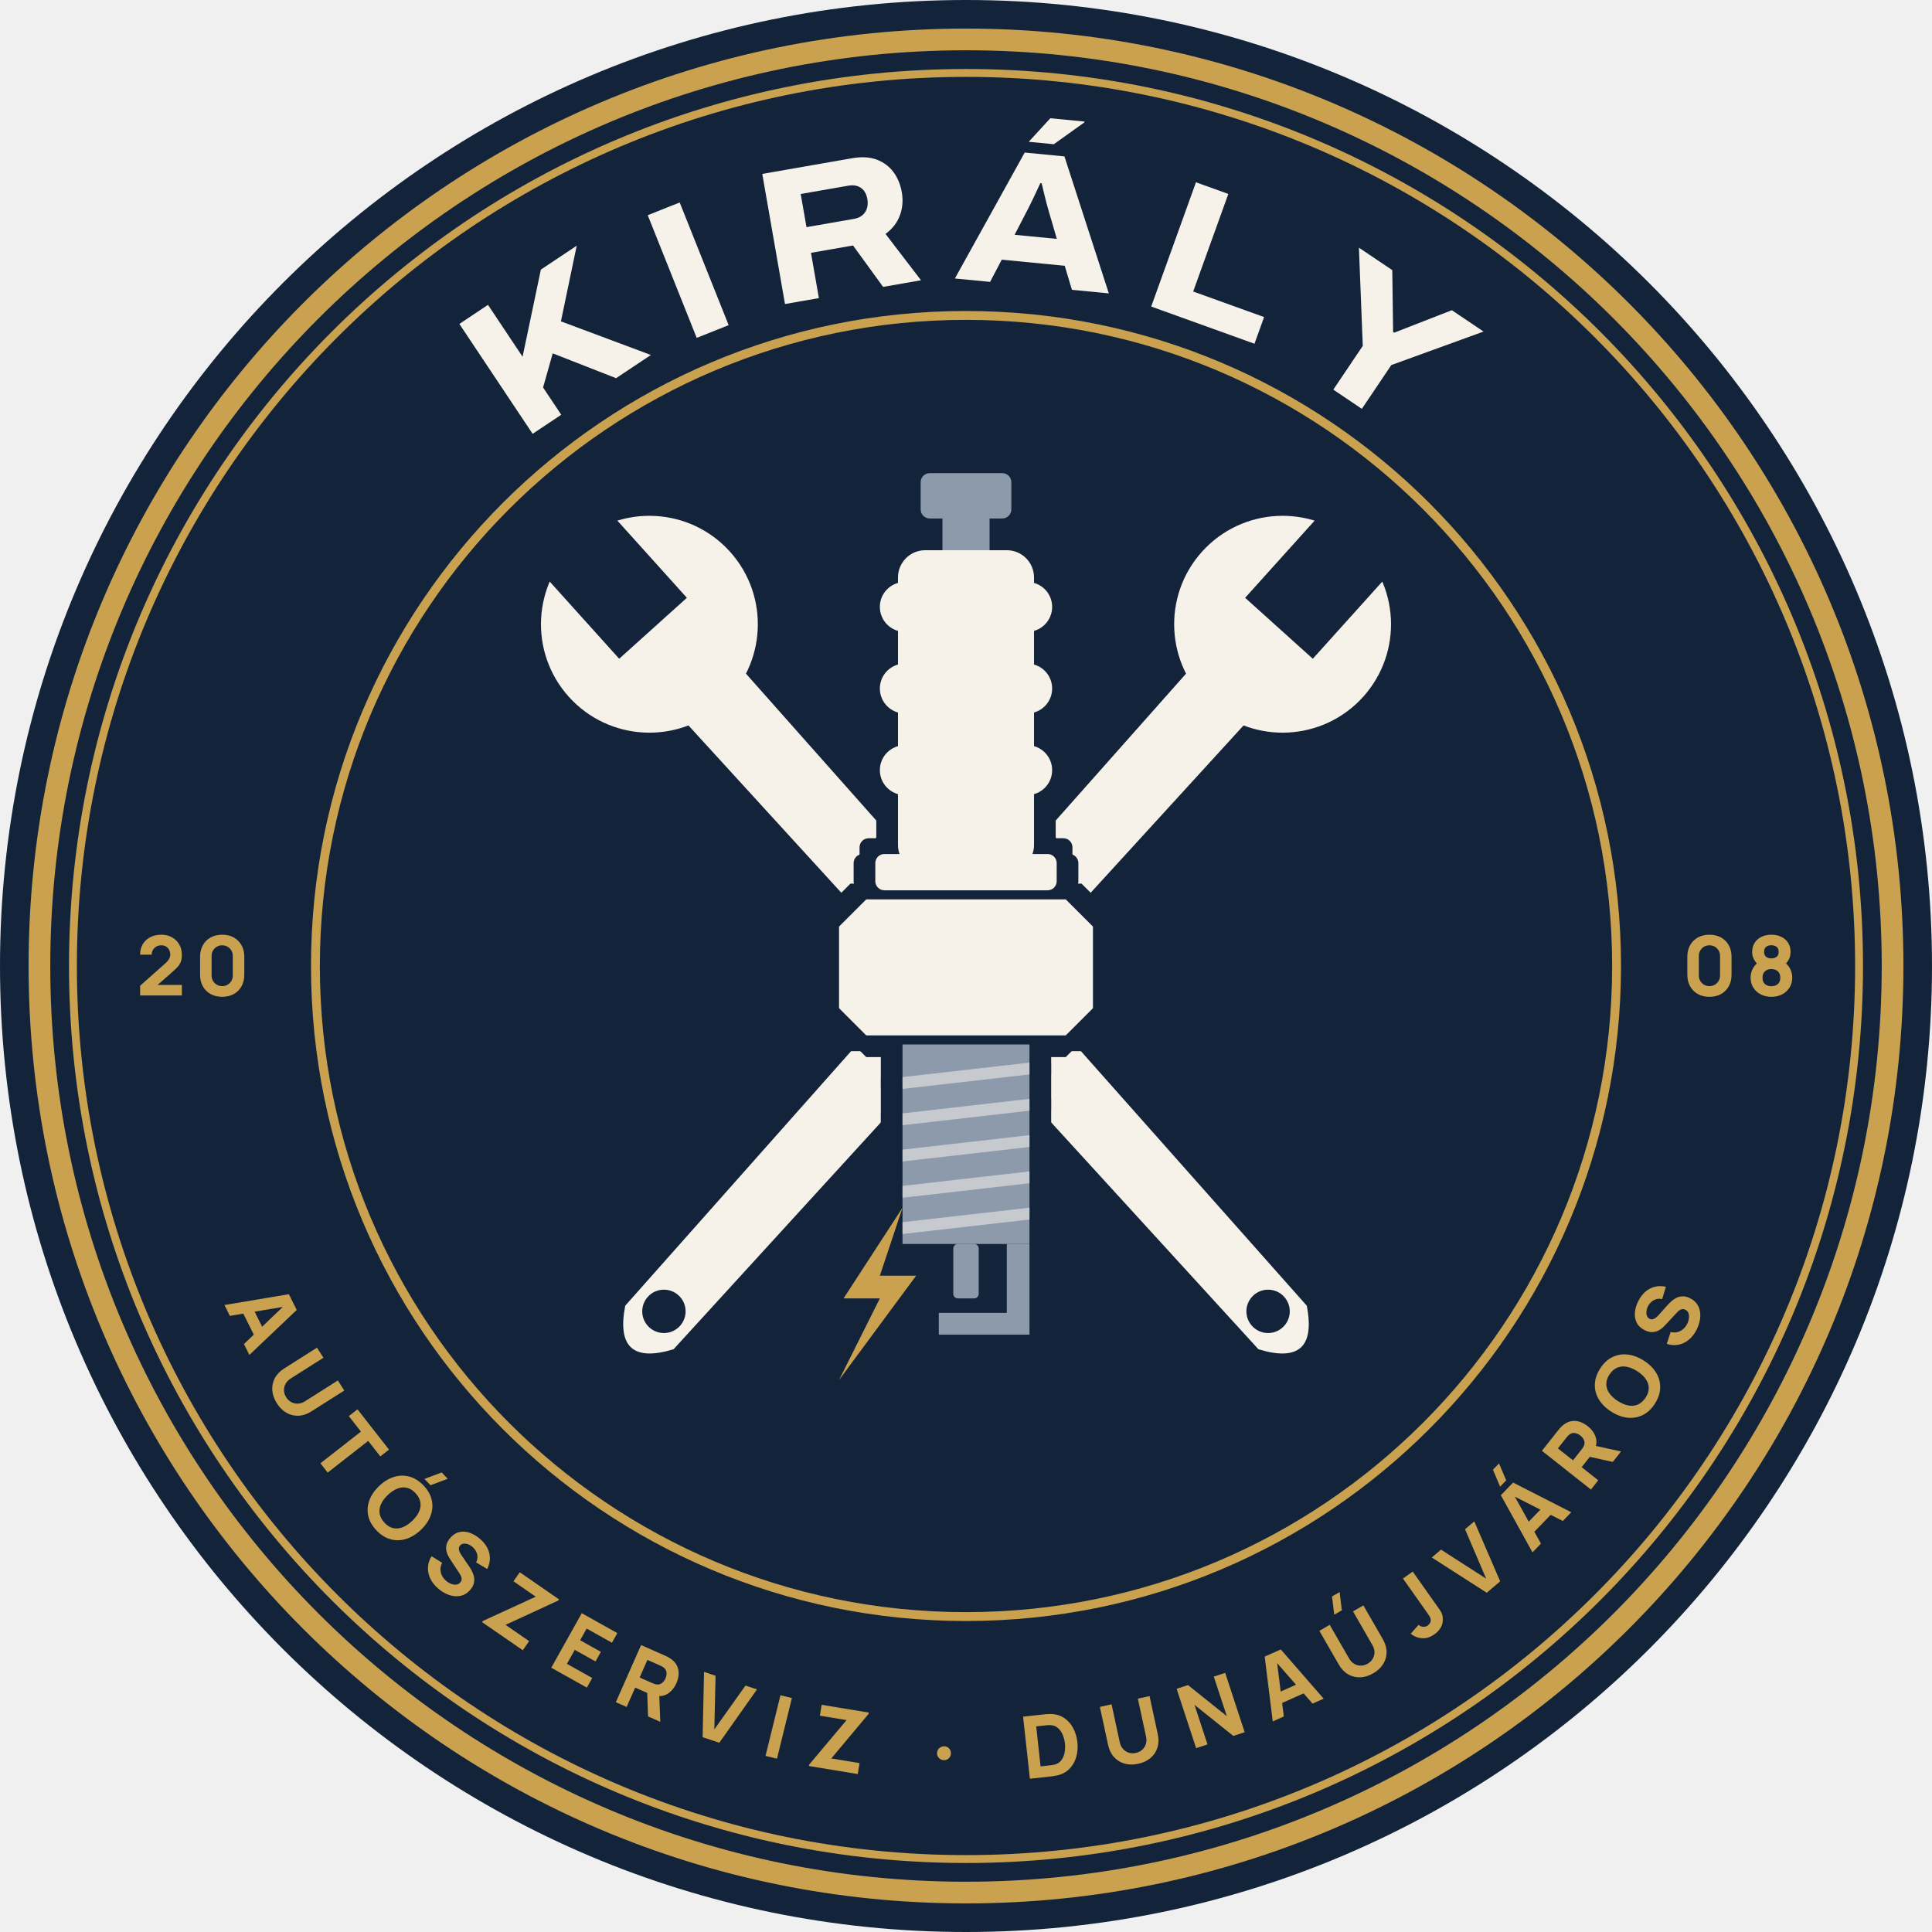
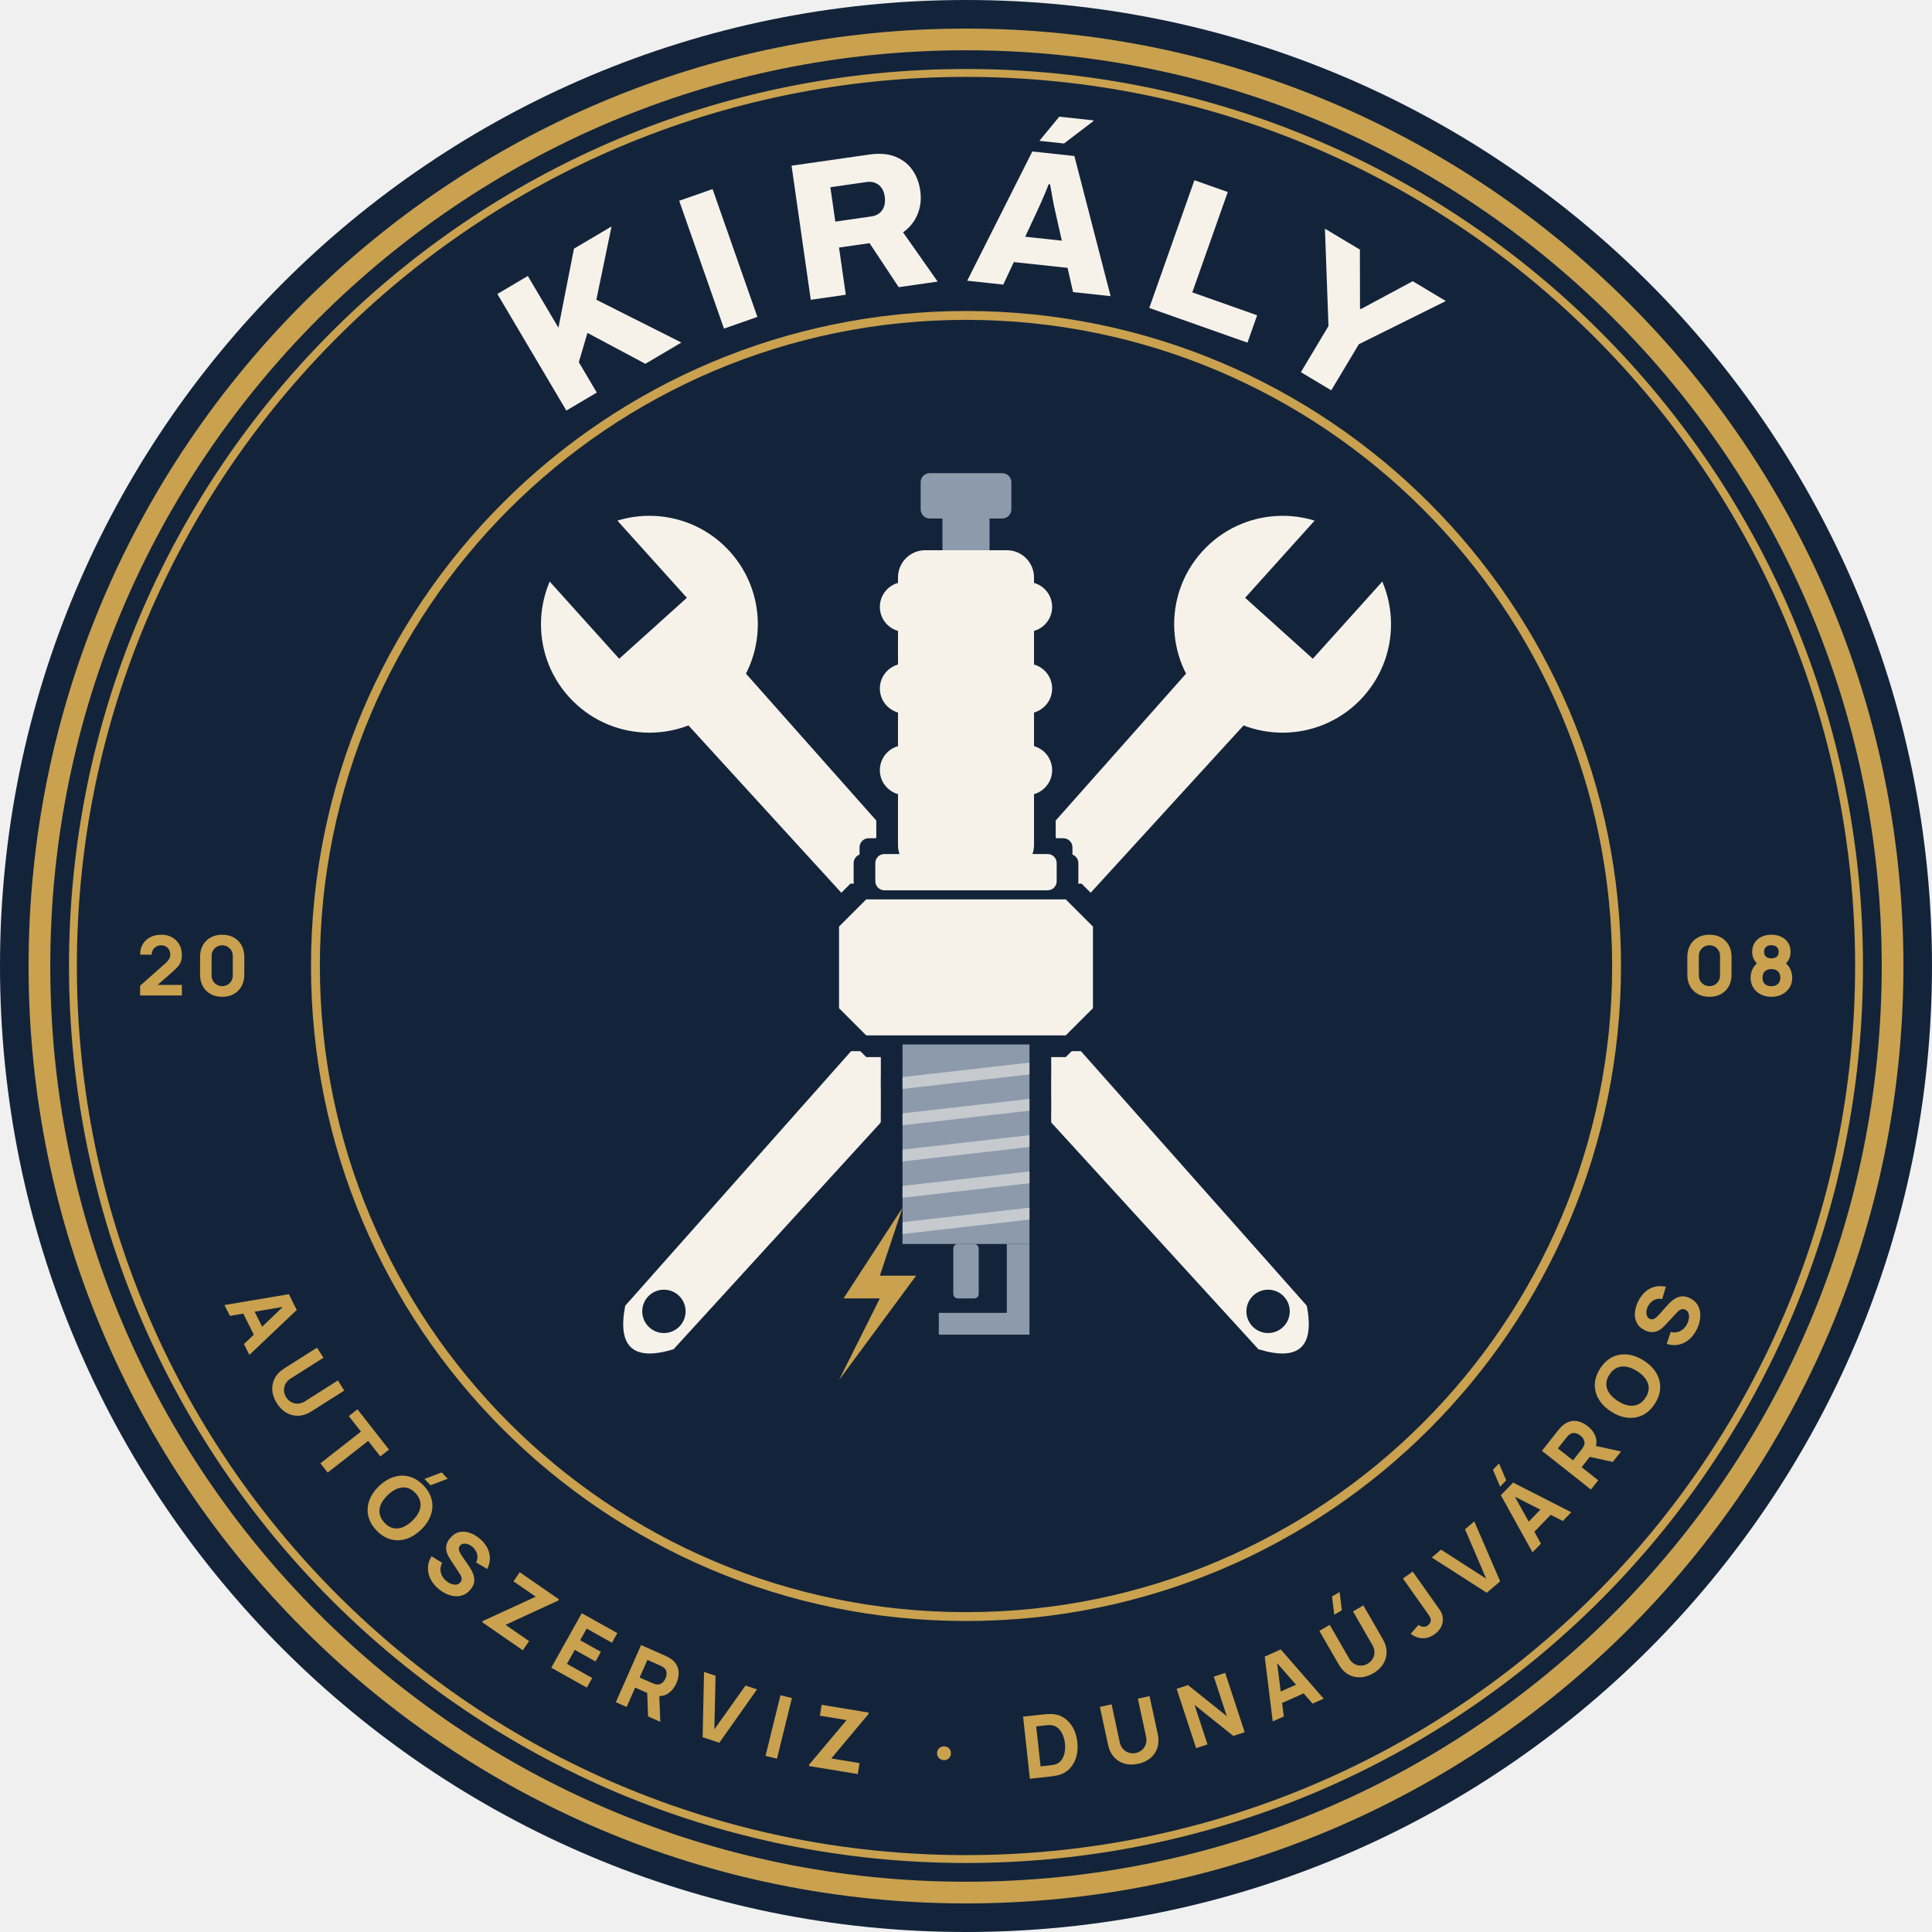
<svg xmlns="http://www.w3.org/2000/svg" viewBox="2 2 196 196" width="784" height="784">
  <circle cx="100" cy="100" r="98" fill="#13243A" />
  <path d="M4.9 100a95.1 95.1 0 1 1 190.2 0a95.1 95.1 0 1 1 -190.2 0Z M7.1 100a92.9 92.9 0 1 0 185.8 0a92.9 92.9 0 1 0 -185.8 0Z" fill="#C9A14F" fill-rule="evenodd" />
  <path d="M9 100a91 91 0 1 1 182 0a91 91 0 1 1 -182 0Z M9.8 100a90.2 90.2 0 1 0 180.4 0a90.2 90.2 0 1 0 -180.4 0Z" fill="#C9A14F" fill-rule="evenodd" />
  <path d="M33.55 100a66.45 66.45 0 1 1 132.9 0a66.45 66.45 0 1 1 -132.9 0Z M34.45 100a65.55 65.55 0 1 0 131.1 0a65.55 65.55 0 1 0 -131.1 0Z" fill="#C9A14F" fill-rule="evenodd" />
-   <path transform="translate(57.84 36.77) rotate(-33.69)" d="M-6.628 6.689V-6.71H-3.139V-0.384L3.308 -6.71H7.678L2.089 -1.213L7.793 6.689H3.548L-0.403 1.026L-3.139 3.364V6.689Z" fill="#F6F2EA" />
-   <path transform="translate(71.82 29.42) rotate(-21.76)" d="M-1.743 6.689V-6.71H1.746V6.689Z" fill="#F6F2EA" />
-   <path transform="translate(86.92 25.13) rotate(-9.91)" d="M-6.531 6.689V-6.71H2.716Q4.189 -6.71 5.157 -6.14Q6.125 -5.569 6.61 -4.607Q7.094 -3.644 7.094 -2.458Q7.094 -1.181 6.495 -0.158Q5.895 0.865 4.738 1.438L7.476 6.689H3.574L1.29 2.026H-3.041V6.689ZM-3.041 -0.617H1.859Q2.632 -0.617 3.081 -1.094Q3.531 -1.571 3.531 -2.373Q3.531 -2.898 3.331 -3.268Q3.131 -3.637 2.758 -3.835Q2.386 -4.033 1.859 -4.033H-3.041Z" fill="#F6F2EA" />
-   <path transform="translate(107.32 24.35) rotate(5.53)" d="M-7.839 6.689 -2.021 -6.71H2.028L7.852 6.689H4.09L3.126 4.331H-3.291L-4.252 6.689ZM-2.235 1.694H2.068L0.894 -1.245Q0.814 -1.446 0.689 -1.78Q0.564 -2.114 0.432 -2.493Q0.3 -2.872 0.181 -3.219Q0.062 -3.566 -0.01 -3.773H-0.144Q-0.269 -3.403 -0.441 -2.924Q-0.613 -2.445 -0.777 -1.993Q-0.94 -1.54 -1.061 -1.239ZM-1.718 -7.836 0.231 -10.424H3.699L3.713 -10.342L0.837 -7.836Z" fill="#F6F2EA" />
-   <path transform="translate(125.76 28.5) rotate(19.81)" d="M-5 6.689V-6.71H-1.511V3.812H6.135V6.689Z" fill="#F6F2EA" />
-   <path transform="translate(142.44 36.95) rotate(33.94)" d="M-1.738 6.689V1.335L-7.625 -6.71H-3.545L0.029 -1.551H0.158L3.737 -6.71H7.617L1.751 1.335V6.689Z" fill="#F6F2EA" />
+   <path transform="translate(61.3 34.59) rotate(-30.61)" d="M-6.202 6.86V-6.882H-2.613V-0.783L2.826 -6.882H7.256L2.143 -1.267L7.356 6.86H3.113L-0.346 1.172L-2.613 3.277V6.86Z" fill="#F6F2EA" />
+   <path transform="translate(74.87 28.27) rotate(-19.31)" d="M-1.792 6.86V-6.882H1.797V6.86Z" fill="#F6F2EA" />
+   <path transform="translate(89.22 24.77) rotate(-8.16)" d="M-6.002 6.86V-6.882H1.979Q3.51 -6.882 4.526 -6.307Q5.543 -5.733 6.053 -4.751Q6.564 -3.77 6.564 -2.546Q6.564 -1.217 5.953 -0.187Q5.343 0.843 4.237 1.418L7.001 6.86H3.009L0.717 2.021H-2.413V6.86ZM-2.413 -0.637H1.29Q2.029 -0.637 2.471 -1.125Q2.913 -1.613 2.913 -2.448Q2.913 -2.977 2.717 -3.357Q2.52 -3.736 2.158 -3.949Q1.796 -4.162 1.29 -4.162H-2.413Z" fill="#F6F2EA" />
+   <path transform="translate(108.12 24.44) rotate(6.14)" d="M-7.306 6.86 -2.14 -6.882H2.151L7.326 6.86H3.496L2.678 4.473H-2.808L-3.626 6.86ZM-1.934 1.794H1.806L0.817 -1.1Q0.737 -1.321 0.632 -1.648Q0.528 -1.974 0.419 -2.349Q0.31 -2.725 0.2 -3.099Q0.091 -3.474 0.002 -3.763H-0.13Q-0.229 -3.385 -0.377 -2.897Q-0.525 -2.41 -0.674 -1.934Q-0.823 -1.457 -0.945 -1.1ZM-1.542 -8.034 0.198 -10.685H3.664L3.695 -10.614L0.97 -8.034Z" fill="#F6F2EA" />
+   <path transform="translate(125.34 28.35) rotate(19.47)" d="M-4.732 6.86V-6.882H-1.143V3.915H5.835V6.86Z" fill="#F6F2EA" />
+   <path transform="translate(139.02 34.78) rotate(30.89)" d="M-1.775 6.86V1.41L-7.153 -6.882H-3.022L0.065 -1.745H0.154L3.223 -6.882H7.14L1.814 1.41V6.86Z" fill="#F6F2EA" />
  <path transform="translate(28.87 135.51) rotate(63.47)" d="M-2.829 3.168 -0.893 -3.168H0.893L2.829 3.168H1.597L-0.128 -2.42H0.101L-1.597 3.168ZM-1.668 1.848V0.73H1.676V1.848Z" fill="#C9A14F" />
  <path transform="translate(32.87 142.59) rotate(57.61)" d="M0.0 3.3Q-0.766 3.3 -1.346 2.99Q-1.927 2.68 -2.253 2.116Q-2.578 1.553 -2.578 0.792V-3.159L-1.364 -3.168V0.783Q-1.364 1.096 -1.258 1.351Q-1.153 1.606 -0.966 1.791Q-0.779 1.976 -0.53 2.075Q-0.282 2.174 0.0 2.174Q0.29 2.174 0.539 2.072Q0.788 1.971 0.972 1.786Q1.157 1.602 1.261 1.346Q1.364 1.091 1.364 0.783V-3.168H2.578V0.792Q2.578 1.553 2.253 2.116Q1.927 2.68 1.346 2.99Q0.766 3.3 0.0 3.3Z" fill="#C9A14F" />
  <path transform="translate(37.37 148.97) rotate(51.98)" d="M-0.598 3.168V-2.05H-2.596V-3.168H2.596V-2.05H0.598V3.168Z" fill="#C9A14F" />
  <path transform="translate(42.58 154.98) rotate(46.24)" d="M0.48 -3.828H-0.409L0.321 -5.544H1.21ZM0.0 3.3Q-0.95 3.3 -1.639 2.886Q-2.328 2.473 -2.699 1.729Q-3.071 0.986 -3.071 4.440892098500626e-16Q-3.071 -0.986 -2.699 -1.729Q-2.328 -2.473 -1.639 -2.886Q-0.95 -3.3 0.0 -3.3Q0.95 -3.3 1.639 -2.886Q2.328 -2.473 2.699 -1.729Q3.071 -0.986 3.071 4.440892098500626e-16Q3.071 0.986 2.699 1.729Q2.328 2.473 1.639 2.886Q0.95 3.3 0.0 3.3ZM0.0 2.174Q0.603 2.182 1.003 1.914Q1.404 1.646 1.604 1.153Q1.804 0.66 1.804 4.440892098500626e-16Q1.804 -0.66 1.604 -1.144Q1.404 -1.628 1.003 -1.896Q0.603 -2.165 0.0 -2.174Q-0.603 -2.182 -1.003 -1.914Q-1.404 -1.646 -1.604 -1.153Q-1.804 -0.66 -1.804 4.440892098500626e-16Q-1.804 0.66 -1.604 1.144Q-1.404 1.628 -1.003 1.896Q-0.603 2.165 0.0 2.174Z" fill="#C9A14F" />
  <path transform="translate(48.56 160.62) rotate(40.32)" d="M0.057 3.3Q-0.647 3.3 -1.212 3.051Q-1.778 2.803 -2.141 2.339Q-2.504 1.874 -2.6 1.232L-1.351 1.047Q-1.219 1.593 -0.805 1.888Q-0.392 2.182 0.136 2.182Q0.431 2.182 0.708 2.09Q0.986 1.998 1.164 1.817Q1.342 1.637 1.342 1.373Q1.342 1.276 1.313 1.186Q1.285 1.096 1.219 1.016Q1.153 0.937 1.032 0.867Q0.911 0.796 0.726 0.739L-0.92 0.255Q-1.104 0.202 -1.349 0.106Q-1.593 0.009 -1.822 -0.172Q-2.05 -0.352 -2.202 -0.649Q-2.354 -0.946 -2.354 -1.399Q-2.354 -2.037 -2.033 -2.46Q-1.712 -2.882 -1.175 -3.089Q-0.638 -3.296 0.013 -3.291Q0.669 -3.282 1.184 -3.067Q1.698 -2.851 2.046 -2.44Q2.394 -2.028 2.548 -1.434L1.254 -1.214Q1.184 -1.522 0.994 -1.734Q0.805 -1.945 0.543 -2.055Q0.282 -2.165 -0.004 -2.174Q-0.286 -2.182 -0.535 -2.097Q-0.783 -2.011 -0.939 -1.848Q-1.096 -1.685 -1.096 -1.461Q-1.096 -1.254 -0.968 -1.124Q-0.84 -0.994 -0.647 -0.915Q-0.453 -0.836 -0.251 -0.783L0.849 -0.484Q1.096 -0.418 1.395 -0.31Q1.694 -0.202 1.969 -0.011Q2.244 0.18 2.422 0.493Q2.6 0.805 2.6 1.285Q2.6 1.795 2.387 2.176Q2.174 2.556 1.813 2.805Q1.452 3.054 0.997 3.177Q0.541 3.3 0.057 3.3Z" fill="#C9A14F" />
  <path transform="translate(54.81 165.41) rotate(34.64)" d="M-2.552 3.168V3.018L0.458 -2.05H-2.288V-3.168H2.552V-3.018L-0.44 2.042H2.464V3.168Z" fill="#C9A14F" />
  <path transform="translate(61.2 169.39) rotate(29.22)" d="M-1.98 3.168V-3.168H2.156V-2.05H-0.783V-0.695H1.628V0.422H-0.783V2.05H2.156V3.168Z" fill="#C9A14F" />
  <path transform="translate(67.89 172.73) rotate(23.82)" d="M-2.332 3.168V-3.168H0.343Q0.436 -3.168 0.592 -3.161Q0.748 -3.155 0.871 -3.133Q1.439 -3.045 1.802 -2.759Q2.165 -2.473 2.336 -2.039Q2.508 -1.606 2.508 -1.074Q2.508 -0.277 2.112 0.288Q1.716 0.854 0.871 0.986L0.343 1.021H-1.135V3.168ZM1.241 3.168 -0.009 0.59 1.223 0.352 2.596 3.168ZM-1.135 -0.097H0.29Q0.383 -0.097 0.493 -0.106Q0.603 -0.114 0.695 -0.141Q0.937 -0.207 1.069 -0.363Q1.201 -0.519 1.252 -0.711Q1.302 -0.902 1.302 -1.074Q1.302 -1.245 1.252 -1.437Q1.201 -1.628 1.069 -1.784Q0.937 -1.94 0.695 -2.006Q0.603 -2.033 0.493 -2.042Q0.383 -2.05 0.29 -2.05H-1.135Z" fill="#C9A14F" />
  <path transform="translate(75.12 175.51) rotate(18.23)" d="M-0.893 3.168 -2.829 -3.168H-1.597L-0.013 2.042L1.597 -3.168H2.829L0.893 3.168Z" fill="#C9A14F" />
  <path transform="translate(81 177.2) rotate(13.83)" d="M-0.598 3.168V-3.168H0.598V3.168Z" fill="#C9A14F" />
  <path transform="translate(87.1 178.45) rotate(9.34)" d="M-2.552 3.168V3.018L0.458 -2.05H-2.288V-3.168H2.552V-3.018L-0.44 2.042H2.464V3.168Z" fill="#C9A14F" />
  <path transform="translate(97.78 179.47) rotate(1.6)" d="M0.018 1.1Q-0.286 1.1 -0.495 0.9Q-0.704 0.7 -0.704 0.396Q-0.704 0.092 -0.495 -0.108Q-0.286 -0.308 0.018 -0.308Q0.295 -0.308 0.499 -0.108Q0.704 0.092 0.704 0.396Q0.704 0.7 0.499 0.9Q0.295 1.1 0.018 1.1Z" fill="#C9A14F" />
  <path transform="translate(108.63 179.03) rotate(-6.23)" d="M-2.508 3.168V-3.168H-0.458Q-0.383 -3.168 -0.15 -3.164Q0.084 -3.159 0.299 -3.133Q1.065 -3.04 1.597 -2.6Q2.13 -2.16 2.407 -1.483Q2.684 -0.805 2.684 4.440892098500626e-16Q2.684 0.805 2.407 1.483Q2.13 2.16 1.597 2.6Q1.065 3.04 0.299 3.133Q0.084 3.159 -0.15 3.164Q-0.383 3.168 -0.458 3.168ZM-1.294 2.042H-0.458Q-0.339 2.042 -0.136 2.035Q0.066 2.028 0.229 1.998Q0.642 1.914 0.904 1.61Q1.166 1.307 1.291 0.88Q1.417 0.453 1.417 4.440892098500626e-16Q1.417 -0.475 1.287 -0.902Q1.157 -1.329 0.893 -1.624Q0.629 -1.918 0.229 -1.998Q0.066 -2.033 -0.136 -2.037Q-0.339 -2.042 -0.458 -2.042H-1.294Z" fill="#C9A14F" />
  <path transform="translate(116.77 177.71) rotate(-12.18)" d="M0.0 3.3Q-0.766 3.3 -1.346 2.99Q-1.927 2.68 -2.253 2.116Q-2.578 1.553 -2.578 0.792V-3.159L-1.364 -3.168V0.783Q-1.364 1.096 -1.258 1.351Q-1.153 1.606 -0.966 1.791Q-0.779 1.976 -0.53 2.075Q-0.282 2.174 0.0 2.174Q0.29 2.174 0.539 2.072Q0.788 1.971 0.972 1.786Q1.157 1.602 1.261 1.346Q1.364 1.091 1.364 0.783V-3.168H2.578V0.792Q2.578 1.553 2.253 2.116Q1.927 2.68 1.346 2.99Q0.766 3.3 0.0 3.3Z" fill="#C9A14F" />
  <path transform="translate(124.82 175.53) rotate(-18.19)" d="M-2.592 3.168V-3.168H-1.377L1.377 1.056V-3.168H2.592V3.168H1.377L-1.377 -1.056V3.168Z" fill="#C9A14F" />
  <path transform="translate(132.41 172.59) rotate(-24.06)" d="M-2.829 3.168 -0.893 -3.168H0.893L2.829 3.168H1.597L-0.128 -2.42H0.101L-1.597 3.168ZM-1.668 1.848V0.73H1.676V1.848Z" fill="#C9A14F" />
  <path transform="translate(139.66 168.9) rotate(-29.93)" d="M0.436 -3.828H-0.453L0.277 -5.544H1.166ZM0.0 3.3Q-0.766 3.3 -1.346 2.99Q-1.927 2.68 -2.253 2.116Q-2.578 1.553 -2.578 0.792V-3.159L-1.364 -3.168V0.783Q-1.364 1.096 -1.258 1.351Q-1.153 1.606 -0.966 1.791Q-0.779 1.976 -0.53 2.075Q-0.282 2.174 0.0 2.174Q0.29 2.174 0.539 2.072Q0.788 1.971 0.972 1.786Q1.157 1.602 1.261 1.346Q1.364 1.091 1.364 0.783V-3.168H2.578V0.792Q2.578 1.553 2.253 2.116Q1.927 2.68 1.346 2.99Q0.766 3.3 0.0 3.3Z" fill="#C9A14F" />
  <path transform="translate(145.88 164.92) rotate(-35.25)" d="M-0.312 3.3Q-1.069 3.3 -1.56 2.913Q-2.05 2.526 -2.257 1.866L-1.078 1.584Q-1.038 1.826 -0.823 2.004Q-0.607 2.182 -0.365 2.182Q-0.198 2.182 -0.007 2.09Q0.185 1.998 0.268 1.795Q0.321 1.668 0.33 1.483Q0.339 1.298 0.339 1.056V-3.168H1.553V1.056Q1.553 1.36 1.551 1.584Q1.549 1.808 1.507 2.004Q1.465 2.2 1.342 2.411Q1.074 2.878 0.642 3.089Q0.211 3.3 -0.312 3.3Z" fill="#C9A14F" />
  <path transform="translate(151.46 160.59) rotate(-40.34)" d="M-0.893 3.168 -2.829 -3.168H-1.597L-0.013 2.042L1.597 -3.168H2.829L0.893 3.168Z" fill="#C9A14F" />
  <path transform="translate(157.16 155.25) rotate(-45.97)" d="M0.568 -3.828H-0.321L0.409 -5.544H1.298ZM-2.829 3.168 -0.893 -3.168H0.893L2.829 3.168H1.597L-0.128 -2.42H0.101L-1.597 3.168ZM-1.668 1.848V0.73H1.676V1.848Z" fill="#C9A14F" />
  <path transform="translate(162.36 149.32) rotate(-51.66)" d="M-2.332 3.168V-3.168H0.343Q0.436 -3.168 0.592 -3.161Q0.748 -3.155 0.871 -3.133Q1.439 -3.045 1.802 -2.759Q2.165 -2.473 2.336 -2.039Q2.508 -1.606 2.508 -1.074Q2.508 -0.277 2.112 0.288Q1.716 0.854 0.871 0.986L0.343 1.021H-1.135V3.168ZM1.241 3.168 -0.009 0.59 1.223 0.352 2.596 3.168ZM-1.135 -0.097H0.29Q0.383 -0.097 0.493 -0.106Q0.603 -0.114 0.695 -0.141Q0.937 -0.207 1.069 -0.363Q1.201 -0.519 1.252 -0.711Q1.302 -0.902 1.302 -1.074Q1.302 -1.245 1.252 -1.437Q1.201 -1.628 1.069 -1.784Q0.937 -1.94 0.695 -2.006Q0.603 -2.033 0.493 -2.042Q0.383 -2.05 0.29 -2.05H-1.135Z" fill="#C9A14F" />
  <path transform="translate(167.11 142.62) rotate(-57.58)" d="M0.0 3.3Q-0.95 3.3 -1.639 2.886Q-2.328 2.473 -2.699 1.729Q-3.071 0.986 -3.071 4.440892098500626e-16Q-3.071 -0.986 -2.699 -1.729Q-2.328 -2.473 -1.639 -2.886Q-0.95 -3.3 0.0 -3.3Q0.95 -3.3 1.639 -2.886Q2.328 -2.473 2.699 -1.729Q3.071 -0.986 3.071 4.440892098500626e-16Q3.071 0.986 2.699 1.729Q2.328 2.473 1.639 2.886Q0.95 3.3 0.0 3.3ZM0.0 2.174Q0.603 2.182 1.003 1.914Q1.404 1.646 1.604 1.153Q1.804 0.66 1.804 4.440892098500626e-16Q1.804 -0.66 1.604 -1.144Q1.404 -1.628 1.003 -1.896Q0.603 -2.165 0.0 -2.174Q-0.603 -2.182 -1.003 -1.914Q-1.404 -1.646 -1.604 -1.153Q-1.804 -0.66 -1.804 4.440892098500626e-16Q-1.804 0.66 -1.604 1.144Q-1.404 1.628 -1.003 1.896Q-0.603 2.165 0.0 2.174Z" fill="#C9A14F" />
  <path transform="translate(171.15 135.46) rotate(-63.51)" d="M0.057 3.3Q-0.647 3.3 -1.212 3.051Q-1.778 2.803 -2.141 2.339Q-2.504 1.874 -2.6 1.232L-1.351 1.047Q-1.219 1.593 -0.805 1.888Q-0.392 2.182 0.136 2.182Q0.431 2.182 0.708 2.09Q0.986 1.998 1.164 1.817Q1.342 1.637 1.342 1.373Q1.342 1.276 1.313 1.186Q1.285 1.096 1.219 1.016Q1.153 0.937 1.032 0.867Q0.911 0.796 0.726 0.739L-0.92 0.255Q-1.104 0.202 -1.349 0.106Q-1.593 0.009 -1.822 -0.172Q-2.05 -0.352 -2.202 -0.649Q-2.354 -0.946 -2.354 -1.399Q-2.354 -2.037 -2.033 -2.46Q-1.712 -2.882 -1.175 -3.089Q-0.638 -3.296 0.013 -3.291Q0.669 -3.282 1.184 -3.067Q1.698 -2.851 2.046 -2.44Q2.394 -2.028 2.548 -1.434L1.254 -1.214Q1.184 -1.522 0.994 -1.734Q0.805 -1.945 0.543 -2.055Q0.282 -2.165 -0.004 -2.174Q-0.286 -2.182 -0.535 -2.097Q-0.783 -2.011 -0.939 -1.848Q-1.096 -1.685 -1.096 -1.461Q-1.096 -1.254 -0.968 -1.124Q-0.84 -0.994 -0.647 -0.915Q-0.453 -0.836 -0.251 -0.783L0.849 -0.484Q1.096 -0.418 1.395 -0.31Q1.694 -0.202 1.969 -0.011Q2.244 0.18 2.422 0.493Q2.6 0.805 2.6 1.285Q2.6 1.795 2.387 2.176Q2.174 2.556 1.813 2.805Q1.452 3.054 0.997 3.177Q0.541 3.3 0.057 3.3Z" fill="#C9A14F" />
  <path d="M16.216 102.992V102L18.753 99.749Q19.039 99.497 19.156 99.275Q19.274 99.052 19.274 98.859Q19.274 98.582 19.161 98.365Q19.047 98.149 18.841 98.025Q18.636 97.901 18.358 97.901Q18.069 97.901 17.848 98.034Q17.628 98.166 17.506 98.382Q17.384 98.598 17.392 98.85H16.216Q16.216 98.229 16.489 97.775Q16.762 97.322 17.25 97.074Q17.737 96.826 18.384 96.826Q18.976 96.826 19.444 97.084Q19.912 97.343 20.181 97.805Q20.45 98.267 20.45 98.876Q20.45 99.325 20.324 99.621Q20.198 99.917 19.95 100.167Q19.702 100.417 19.341 100.732L17.703 102.168L17.611 101.916H20.45V102.992ZM24.541 103.126Q23.869 103.126 23.365 102.845Q22.861 102.563 22.579 102.059Q22.298 101.555 22.298 100.883V99.069Q22.298 98.397 22.579 97.893Q22.861 97.389 23.365 97.107Q23.869 96.826 24.541 96.826Q25.213 96.826 25.717 97.107Q26.221 97.389 26.502 97.893Q26.784 98.397 26.784 99.069V100.883Q26.784 101.555 26.502 102.059Q26.221 102.563 25.717 102.845Q25.213 103.126 24.541 103.126ZM24.541 102.042Q24.843 102.042 25.087 101.9Q25.33 101.757 25.473 101.513Q25.616 101.27 25.616 100.967V98.976Q25.616 98.674 25.473 98.43Q25.33 98.187 25.087 98.044Q24.843 97.901 24.541 97.901Q24.238 97.901 23.995 98.044Q23.751 98.187 23.608 98.43Q23.466 98.674 23.466 98.976V100.967Q23.466 101.27 23.608 101.513Q23.751 101.757 23.995 101.9Q24.238 102.042 24.541 102.042Z" fill="#C9A14F" />
  <path d="M175.421 103.126Q174.749 103.126 174.245 102.845Q173.741 102.563 173.46 102.059Q173.179 101.555 173.179 100.883V99.069Q173.179 98.397 173.46 97.893Q173.741 97.389 174.245 97.107Q174.749 96.826 175.421 96.826Q176.093 96.826 176.597 97.107Q177.101 97.389 177.383 97.893Q177.664 98.397 177.664 99.069V100.883Q177.664 101.555 177.383 102.059Q177.101 102.563 176.597 102.845Q176.093 103.126 175.421 103.126ZM175.421 102.042Q175.724 102.042 175.967 101.9Q176.211 101.757 176.354 101.513Q176.497 101.27 176.497 100.967V98.976Q176.497 98.674 176.354 98.43Q176.211 98.187 175.967 98.044Q175.724 97.901 175.421 97.901Q175.119 97.901 174.875 98.044Q174.632 98.187 174.489 98.43Q174.346 98.674 174.346 98.976V100.967Q174.346 101.27 174.489 101.513Q174.632 101.757 174.875 101.9Q175.119 102.042 175.421 102.042ZM181.705 103.126Q181.091 103.126 180.615 102.876Q180.138 102.626 179.867 102.187Q179.596 101.748 179.596 101.186Q179.596 100.707 179.812 100.283Q180.029 99.858 180.436 99.59L180.411 99.942Q180.104 99.644 179.93 99.312Q179.756 98.981 179.756 98.565Q179.756 98.04 180.006 97.649Q180.256 97.259 180.695 97.042Q181.133 96.826 181.705 96.826Q182.276 96.826 182.715 97.042Q183.154 97.259 183.404 97.649Q183.653 98.04 183.653 98.565Q183.653 98.981 183.49 99.31Q183.326 99.64 182.99 99.951V99.598Q183.389 99.85 183.605 100.278Q183.821 100.707 183.821 101.186Q183.821 101.748 183.548 102.187Q183.275 102.626 182.797 102.876Q182.318 103.126 181.705 103.126ZM181.705 102.051Q182.108 102.051 182.36 101.832Q182.612 101.614 182.612 101.186Q182.612 100.761 182.36 100.537Q182.108 100.312 181.705 100.312Q181.301 100.312 181.054 100.537Q180.806 100.761 180.806 101.186Q180.806 101.614 181.054 101.832Q181.301 102.051 181.705 102.051ZM181.705 99.228Q182.032 99.228 182.238 99.067Q182.444 98.905 182.444 98.565Q182.444 98.225 182.238 98.059Q182.032 97.893 181.705 97.893Q181.377 97.893 181.171 98.059Q180.965 98.225 180.965 98.565Q180.965 98.905 181.171 99.067Q181.377 99.228 181.705 99.228Z" fill="#C9A14F" />
  <g transform="rotate(-42 100 101)">
    <defs>
      <mask id="vk3" maskUnits="userSpaceOnUse" x="-100" y="-99" width="400" height="400">
        <rect x="-100" y="-99" width="400" height="400" fill="#000" />
        <path d="M89 53a11 11 0 1 1 22 0a11 11 0 1 1 -22 0Z" fill="#fff" />
        <path d="M96.04 58.5H103.96L103.3 149Q100 154.5 96.7 149Z" fill="#fff" />
        <path d="M95.38 40H104.62V53.55H95.38Z" fill="#000" />
        <circle cx="100" cy="146.8" r="2.2" fill="#000" />
      </mask>
    </defs>
    <rect x="-100" y="-99" width="400" height="400" fill="#F6F2EA" mask="url(#vk3)" />
  </g>
  <g transform="rotate(42 100 101)">
    <defs>
      <mask id="vk4" maskUnits="userSpaceOnUse" x="-100" y="-99" width="400" height="400">
        <rect x="-100" y="-99" width="400" height="400" fill="#000" />
        <path d="M89 53a11 11 0 1 1 22 0a11 11 0 1 1 -22 0Z" fill="#fff" />
        <path d="M96.04 58.5H103.96L103.3 149Q100 154.5 96.7 149Z" fill="#fff" />
        <path d="M95.38 40H104.62V53.55H95.38Z" fill="#000" />
        <circle cx="100" cy="146.8" r="2.2" fill="#000" />
      </mask>
    </defs>
    <rect x="-100" y="-99" width="400" height="400" fill="#F6F2EA" mask="url(#vk4)" />
  </g>
  <g transform="translate(-2.2 0)">
    <rect x="95.40" y="50.00" width="9.20" height="4.60" rx="0.92" fill="#13243A" />
    <rect x="97.61" y="54.14" width="4.78" height="4.14" rx="0.00" fill="#13243A" />
    <rect x="93.10" y="57.82" width="13.80" height="32.66" rx="2.76" fill="#13243A" />
    <rect x="91.26" y="61.04" width="17.48" height="5.06" rx="2.53" fill="#13243A" />
    <rect x="91.26" y="69.32" width="17.48" height="5.06" rx="2.53" fill="#13243A" />
    <rect x="91.26" y="77.60" width="17.48" height="5.06" rx="2.53" fill="#13243A" />
    <rect x="90.80" y="88.64" width="18.40" height="3.68" rx="0.92" fill="#13243A" />
    <path d="M87.12 96.00L89.88 93.24H110.12L112.88 96.00V104.28L110.12 107.04H89.88L87.12 104.28Z" fill="#13243A" />
    <rect x="93.56" y="107.96" width="12.88" height="20.24" rx="0.00" fill="#13243A" />
    <path d="M93.56 111.27L106.44 109.80V111.00L93.56 112.47Z" fill="#13243A" opacity=".55" />
    <path d="M93.56 114.95L106.44 113.48V114.68L93.56 116.15Z" fill="#13243A" opacity=".55" />
    <path d="M93.56 118.63L106.44 117.16V118.36L93.56 119.83Z" fill="#13243A" opacity=".55" />
    <path d="M93.56 122.31L106.44 120.84V122.04L93.56 123.51Z" fill="#13243A" opacity=".55" />
    <path d="M93.56 125.99L106.44 124.52V125.72L93.56 127.19Z" fill="#13243A" opacity=".55" />
    <rect x="98.71" y="128.20" width="2.58" height="5.52" rx="0.46" fill="#13243A" />
    <path d="M104.14 128.20H106.44V137.40H97.24V135.19H104.14Z" fill="#13243A" />
    <path d="M93.56 124.52L87.58 133.72H91.26L87.12 142.00L94.94 131.42H91.26Z" fill="#13243A" />
  </g>
  <g transform="translate(2.2 0)">
    <rect x="95.40" y="50.00" width="9.20" height="4.60" rx="0.92" fill="#13243A" />
    <rect x="97.61" y="54.14" width="4.78" height="4.14" rx="0.00" fill="#13243A" />
    <rect x="93.10" y="57.82" width="13.80" height="32.66" rx="2.76" fill="#13243A" />
    <rect x="91.26" y="61.04" width="17.48" height="5.06" rx="2.53" fill="#13243A" />
    <rect x="91.26" y="69.32" width="17.48" height="5.06" rx="2.53" fill="#13243A" />
    <rect x="91.26" y="77.60" width="17.48" height="5.06" rx="2.53" fill="#13243A" />
    <rect x="90.80" y="88.64" width="18.40" height="3.68" rx="0.92" fill="#13243A" />
    <path d="M87.12 96.00L89.88 93.24H110.12L112.88 96.00V104.28L110.12 107.04H89.88L87.12 104.28Z" fill="#13243A" />
    <rect x="93.56" y="107.96" width="12.88" height="20.24" rx="0.00" fill="#13243A" />
    <path d="M93.56 111.27L106.44 109.80V111.00L93.56 112.47Z" fill="#13243A" opacity=".55" />
    <path d="M93.56 114.95L106.44 113.48V114.68L93.56 116.15Z" fill="#13243A" opacity=".55" />
    <path d="M93.56 118.63L106.44 117.16V118.36L93.56 119.83Z" fill="#13243A" opacity=".55" />
    <path d="M93.56 122.31L106.44 120.84V122.04L93.56 123.51Z" fill="#13243A" opacity=".55" />
    <path d="M93.56 125.99L106.44 124.52V125.72L93.56 127.19Z" fill="#13243A" opacity=".55" />
    <rect x="98.71" y="128.20" width="2.58" height="5.52" rx="0.46" fill="#13243A" />
    <path d="M104.14 128.20H106.44V137.40H97.24V135.19H104.14Z" fill="#13243A" />
    <path d="M93.56 124.52L87.58 133.72H91.26L87.12 142.00L94.94 131.42H91.26Z" fill="#13243A" />
  </g>
  <g transform="translate(0 -2.2)">
    <rect x="95.40" y="50.00" width="9.20" height="4.60" rx="0.92" fill="#13243A" />
    <rect x="97.61" y="54.14" width="4.78" height="4.14" rx="0.00" fill="#13243A" />
    <rect x="93.10" y="57.82" width="13.80" height="32.66" rx="2.76" fill="#13243A" />
    <rect x="91.26" y="61.04" width="17.48" height="5.06" rx="2.53" fill="#13243A" />
    <rect x="91.26" y="69.32" width="17.48" height="5.06" rx="2.53" fill="#13243A" />
    <rect x="91.26" y="77.60" width="17.48" height="5.06" rx="2.53" fill="#13243A" />
    <rect x="90.80" y="88.64" width="18.40" height="3.68" rx="0.92" fill="#13243A" />
    <path d="M87.12 96.00L89.88 93.24H110.12L112.88 96.00V104.28L110.12 107.04H89.88L87.12 104.28Z" fill="#13243A" />
    <rect x="93.56" y="107.96" width="12.88" height="20.24" rx="0.00" fill="#13243A" />
    <path d="M93.56 111.27L106.44 109.80V111.00L93.56 112.47Z" fill="#13243A" opacity=".55" />
    <path d="M93.56 114.95L106.44 113.48V114.68L93.56 116.15Z" fill="#13243A" opacity=".55" />
    <path d="M93.56 118.63L106.44 117.16V118.36L93.56 119.83Z" fill="#13243A" opacity=".55" />
    <path d="M93.56 122.31L106.44 120.84V122.04L93.56 123.51Z" fill="#13243A" opacity=".55" />
    <path d="M93.56 125.99L106.44 124.52V125.72L93.56 127.19Z" fill="#13243A" opacity=".55" />
    <rect x="98.71" y="128.20" width="2.58" height="5.52" rx="0.46" fill="#13243A" />
    <path d="M104.14 128.20H106.44V137.40H97.24V135.19H104.14Z" fill="#13243A" />
    <path d="M93.56 124.52L87.58 133.72H91.26L87.12 142.00L94.94 131.42H91.26Z" fill="#13243A" />
  </g>
  <g transform="translate(0 2.2)">
    <rect x="95.40" y="50.00" width="9.20" height="4.60" rx="0.92" fill="#13243A" />
    <rect x="97.61" y="54.14" width="4.78" height="4.14" rx="0.00" fill="#13243A" />
    <rect x="93.10" y="57.82" width="13.80" height="32.66" rx="2.76" fill="#13243A" />
    <rect x="91.26" y="61.04" width="17.48" height="5.06" rx="2.53" fill="#13243A" />
    <rect x="91.26" y="69.32" width="17.48" height="5.06" rx="2.53" fill="#13243A" />
    <rect x="91.26" y="77.60" width="17.48" height="5.06" rx="2.53" fill="#13243A" />
    <rect x="90.80" y="88.64" width="18.40" height="3.68" rx="0.92" fill="#13243A" />
    <path d="M87.12 96.00L89.88 93.24H110.12L112.88 96.00V104.28L110.12 107.04H89.88L87.12 104.28Z" fill="#13243A" />
    <rect x="93.56" y="107.96" width="12.88" height="20.24" rx="0.00" fill="#13243A" />
    <path d="M93.56 111.27L106.44 109.80V111.00L93.56 112.47Z" fill="#13243A" opacity=".55" />
    <path d="M93.56 114.95L106.44 113.48V114.68L93.56 116.15Z" fill="#13243A" opacity=".55" />
    <path d="M93.56 118.63L106.44 117.16V118.36L93.56 119.83Z" fill="#13243A" opacity=".55" />
    <path d="M93.56 122.31L106.44 120.84V122.04L93.56 123.51Z" fill="#13243A" opacity=".55" />
    <path d="M93.56 125.99L106.44 124.52V125.72L93.56 127.19Z" fill="#13243A" opacity=".55" />
    <rect x="98.71" y="128.20" width="2.58" height="5.52" rx="0.46" fill="#13243A" />
    <path d="M104.14 128.20H106.44V137.40H97.24V135.19H104.14Z" fill="#13243A" />
    <path d="M93.56 124.52L87.58 133.72H91.26L87.12 142.00L94.94 131.42H91.26Z" fill="#13243A" />
  </g>
  <g transform="translate(-1.6 -1.6)">
    <rect x="95.40" y="50.00" width="9.20" height="4.60" rx="0.92" fill="#13243A" />
    <rect x="97.61" y="54.14" width="4.78" height="4.14" rx="0.00" fill="#13243A" />
    <rect x="93.10" y="57.82" width="13.80" height="32.66" rx="2.76" fill="#13243A" />
    <rect x="91.26" y="61.04" width="17.48" height="5.06" rx="2.53" fill="#13243A" />
    <rect x="91.26" y="69.32" width="17.48" height="5.06" rx="2.53" fill="#13243A" />
    <rect x="91.26" y="77.60" width="17.48" height="5.06" rx="2.53" fill="#13243A" />
    <rect x="90.80" y="88.64" width="18.40" height="3.68" rx="0.92" fill="#13243A" />
    <path d="M87.12 96.00L89.88 93.24H110.12L112.88 96.00V104.28L110.12 107.04H89.88L87.12 104.28Z" fill="#13243A" />
    <rect x="93.56" y="107.96" width="12.88" height="20.24" rx="0.00" fill="#13243A" />
    <path d="M93.56 111.27L106.44 109.80V111.00L93.56 112.47Z" fill="#13243A" opacity=".55" />
    <path d="M93.56 114.95L106.44 113.48V114.68L93.56 116.15Z" fill="#13243A" opacity=".55" />
    <path d="M93.56 118.63L106.44 117.16V118.36L93.56 119.83Z" fill="#13243A" opacity=".55" />
    <path d="M93.56 122.31L106.44 120.84V122.04L93.56 123.51Z" fill="#13243A" opacity=".55" />
    <path d="M93.56 125.99L106.44 124.52V125.72L93.56 127.19Z" fill="#13243A" opacity=".55" />
    <rect x="98.71" y="128.20" width="2.58" height="5.52" rx="0.46" fill="#13243A" />
    <path d="M104.14 128.20H106.44V137.40H97.24V135.19H104.14Z" fill="#13243A" />
    <path d="M93.56 124.52L87.58 133.72H91.26L87.12 142.00L94.94 131.42H91.26Z" fill="#13243A" />
  </g>
  <g transform="translate(1.6 1.6)">
    <rect x="95.40" y="50.00" width="9.20" height="4.60" rx="0.92" fill="#13243A" />
    <rect x="97.61" y="54.14" width="4.78" height="4.14" rx="0.00" fill="#13243A" />
    <rect x="93.10" y="57.82" width="13.80" height="32.66" rx="2.76" fill="#13243A" />
    <rect x="91.26" y="61.04" width="17.48" height="5.06" rx="2.53" fill="#13243A" />
    <rect x="91.26" y="69.32" width="17.48" height="5.06" rx="2.53" fill="#13243A" />
    <rect x="91.26" y="77.60" width="17.48" height="5.06" rx="2.53" fill="#13243A" />
    <rect x="90.80" y="88.64" width="18.40" height="3.68" rx="0.92" fill="#13243A" />
    <path d="M87.12 96.00L89.88 93.24H110.12L112.88 96.00V104.28L110.12 107.04H89.88L87.12 104.28Z" fill="#13243A" />
    <rect x="93.56" y="107.96" width="12.88" height="20.24" rx="0.00" fill="#13243A" />
    <path d="M93.56 111.27L106.44 109.80V111.00L93.56 112.47Z" fill="#13243A" opacity=".55" />
    <path d="M93.56 114.95L106.44 113.48V114.68L93.56 116.15Z" fill="#13243A" opacity=".55" />
    <path d="M93.56 118.63L106.44 117.16V118.36L93.56 119.83Z" fill="#13243A" opacity=".55" />
    <path d="M93.56 122.31L106.44 120.84V122.04L93.56 123.51Z" fill="#13243A" opacity=".55" />
    <path d="M93.56 125.99L106.44 124.52V125.72L93.56 127.19Z" fill="#13243A" opacity=".55" />
    <rect x="98.71" y="128.20" width="2.58" height="5.52" rx="0.46" fill="#13243A" />
    <path d="M104.14 128.20H106.44V137.40H97.24V135.19H104.14Z" fill="#13243A" />
    <path d="M93.56 124.52L87.58 133.72H91.26L87.12 142.00L94.94 131.42H91.26Z" fill="#13243A" />
  </g>
  <g transform="translate(-1.6 1.6)">
    <rect x="95.40" y="50.00" width="9.20" height="4.60" rx="0.92" fill="#13243A" />
    <rect x="97.61" y="54.14" width="4.78" height="4.14" rx="0.00" fill="#13243A" />
    <rect x="93.10" y="57.82" width="13.80" height="32.66" rx="2.76" fill="#13243A" />
    <rect x="91.26" y="61.04" width="17.48" height="5.06" rx="2.53" fill="#13243A" />
    <rect x="91.26" y="69.32" width="17.48" height="5.06" rx="2.53" fill="#13243A" />
    <rect x="91.26" y="77.60" width="17.48" height="5.06" rx="2.53" fill="#13243A" />
    <rect x="90.80" y="88.64" width="18.40" height="3.68" rx="0.92" fill="#13243A" />
    <path d="M87.12 96.00L89.88 93.24H110.12L112.88 96.00V104.28L110.12 107.04H89.88L87.12 104.28Z" fill="#13243A" />
    <rect x="93.56" y="107.96" width="12.88" height="20.24" rx="0.00" fill="#13243A" />
    <path d="M93.56 111.27L106.44 109.80V111.00L93.56 112.47Z" fill="#13243A" opacity=".55" />
    <path d="M93.56 114.95L106.44 113.48V114.68L93.56 116.15Z" fill="#13243A" opacity=".55" />
    <path d="M93.56 118.63L106.44 117.16V118.36L93.56 119.83Z" fill="#13243A" opacity=".55" />
    <path d="M93.56 122.31L106.44 120.84V122.04L93.56 123.51Z" fill="#13243A" opacity=".55" />
    <path d="M93.56 125.99L106.44 124.52V125.72L93.56 127.19Z" fill="#13243A" opacity=".55" />
    <rect x="98.71" y="128.20" width="2.58" height="5.52" rx="0.46" fill="#13243A" />
    <path d="M104.14 128.20H106.44V137.40H97.24V135.19H104.14Z" fill="#13243A" />
    <path d="M93.56 124.52L87.58 133.72H91.26L87.12 142.00L94.94 131.42H91.26Z" fill="#13243A" />
  </g>
  <g transform="translate(1.6 -1.6)">
    <rect x="95.40" y="50.00" width="9.20" height="4.60" rx="0.92" fill="#13243A" />
    <rect x="97.61" y="54.14" width="4.78" height="4.14" rx="0.00" fill="#13243A" />
    <rect x="93.10" y="57.82" width="13.80" height="32.66" rx="2.76" fill="#13243A" />
    <rect x="91.26" y="61.04" width="17.48" height="5.06" rx="2.53" fill="#13243A" />
    <rect x="91.26" y="69.32" width="17.48" height="5.06" rx="2.53" fill="#13243A" />
    <rect x="91.26" y="77.60" width="17.48" height="5.06" rx="2.53" fill="#13243A" />
    <rect x="90.80" y="88.64" width="18.40" height="3.68" rx="0.92" fill="#13243A" />
    <path d="M87.12 96.00L89.88 93.24H110.12L112.88 96.00V104.28L110.12 107.04H89.88L87.12 104.28Z" fill="#13243A" />
    <rect x="93.56" y="107.96" width="12.88" height="20.24" rx="0.00" fill="#13243A" />
    <path d="M93.56 111.27L106.44 109.80V111.00L93.56 112.47Z" fill="#13243A" opacity=".55" />
    <path d="M93.56 114.95L106.44 113.48V114.68L93.56 116.15Z" fill="#13243A" opacity=".55" />
    <path d="M93.56 118.63L106.44 117.16V118.36L93.56 119.83Z" fill="#13243A" opacity=".55" />
    <path d="M93.56 122.31L106.44 120.84V122.04L93.56 123.51Z" fill="#13243A" opacity=".55" />
    <path d="M93.56 125.99L106.44 124.52V125.72L93.56 127.19Z" fill="#13243A" opacity=".55" />
    <rect x="98.71" y="128.20" width="2.58" height="5.52" rx="0.46" fill="#13243A" />
    <path d="M104.14 128.20H106.44V137.40H97.24V135.19H104.14Z" fill="#13243A" />
    <path d="M93.56 124.52L87.58 133.72H91.26L87.12 142.00L94.94 131.42H91.26Z" fill="#13243A" />
  </g>
  <rect x="95.40" y="50.00" width="9.20" height="4.60" rx="0.92" fill="#8C9AAC" />
  <rect x="97.61" y="54.14" width="4.78" height="4.14" rx="0.00" fill="#8C9AAC" />
  <rect x="93.10" y="57.82" width="13.80" height="32.66" rx="2.76" fill="#F6F2EA" />
  <rect x="91.26" y="61.04" width="17.48" height="5.06" rx="2.53" fill="#F6F2EA" />
  <rect x="91.26" y="69.32" width="17.48" height="5.06" rx="2.53" fill="#F6F2EA" />
  <rect x="91.26" y="77.60" width="17.48" height="5.06" rx="2.53" fill="#F6F2EA" />
  <rect x="90.80" y="88.64" width="18.40" height="3.68" rx="0.92" fill="#F6F2EA" />
  <path d="M87.12 96.00L89.88 93.24H110.12L112.88 96.00V104.28L110.12 107.04H89.88L87.12 104.28Z" fill="#F6F2EA" />
  <rect x="93.56" y="107.96" width="12.88" height="20.24" rx="0.00" fill="#8C9AAC" />
  <path d="M93.56 111.27L106.44 109.80V111.00L93.56 112.47Z" fill="#F6F2EA" opacity=".55" />
  <path d="M93.56 114.95L106.44 113.48V114.68L93.56 116.15Z" fill="#F6F2EA" opacity=".55" />
  <path d="M93.56 118.63L106.44 117.16V118.36L93.56 119.83Z" fill="#F6F2EA" opacity=".55" />
  <path d="M93.56 122.31L106.44 120.84V122.04L93.56 123.51Z" fill="#F6F2EA" opacity=".55" />
  <path d="M93.56 125.99L106.44 124.52V125.72L93.56 127.19Z" fill="#F6F2EA" opacity=".55" />
  <rect x="98.71" y="128.20" width="2.58" height="5.52" rx="0.46" fill="#8C9AAC" />
  <path d="M104.14 128.20H106.44V137.40H97.24V135.19H104.14Z" fill="#8C9AAC" />
  <path d="M93.56 124.52L87.58 133.72H91.26L87.12 142.00L94.94 131.42H91.26Z" fill="#C9A14F" />
</svg>
